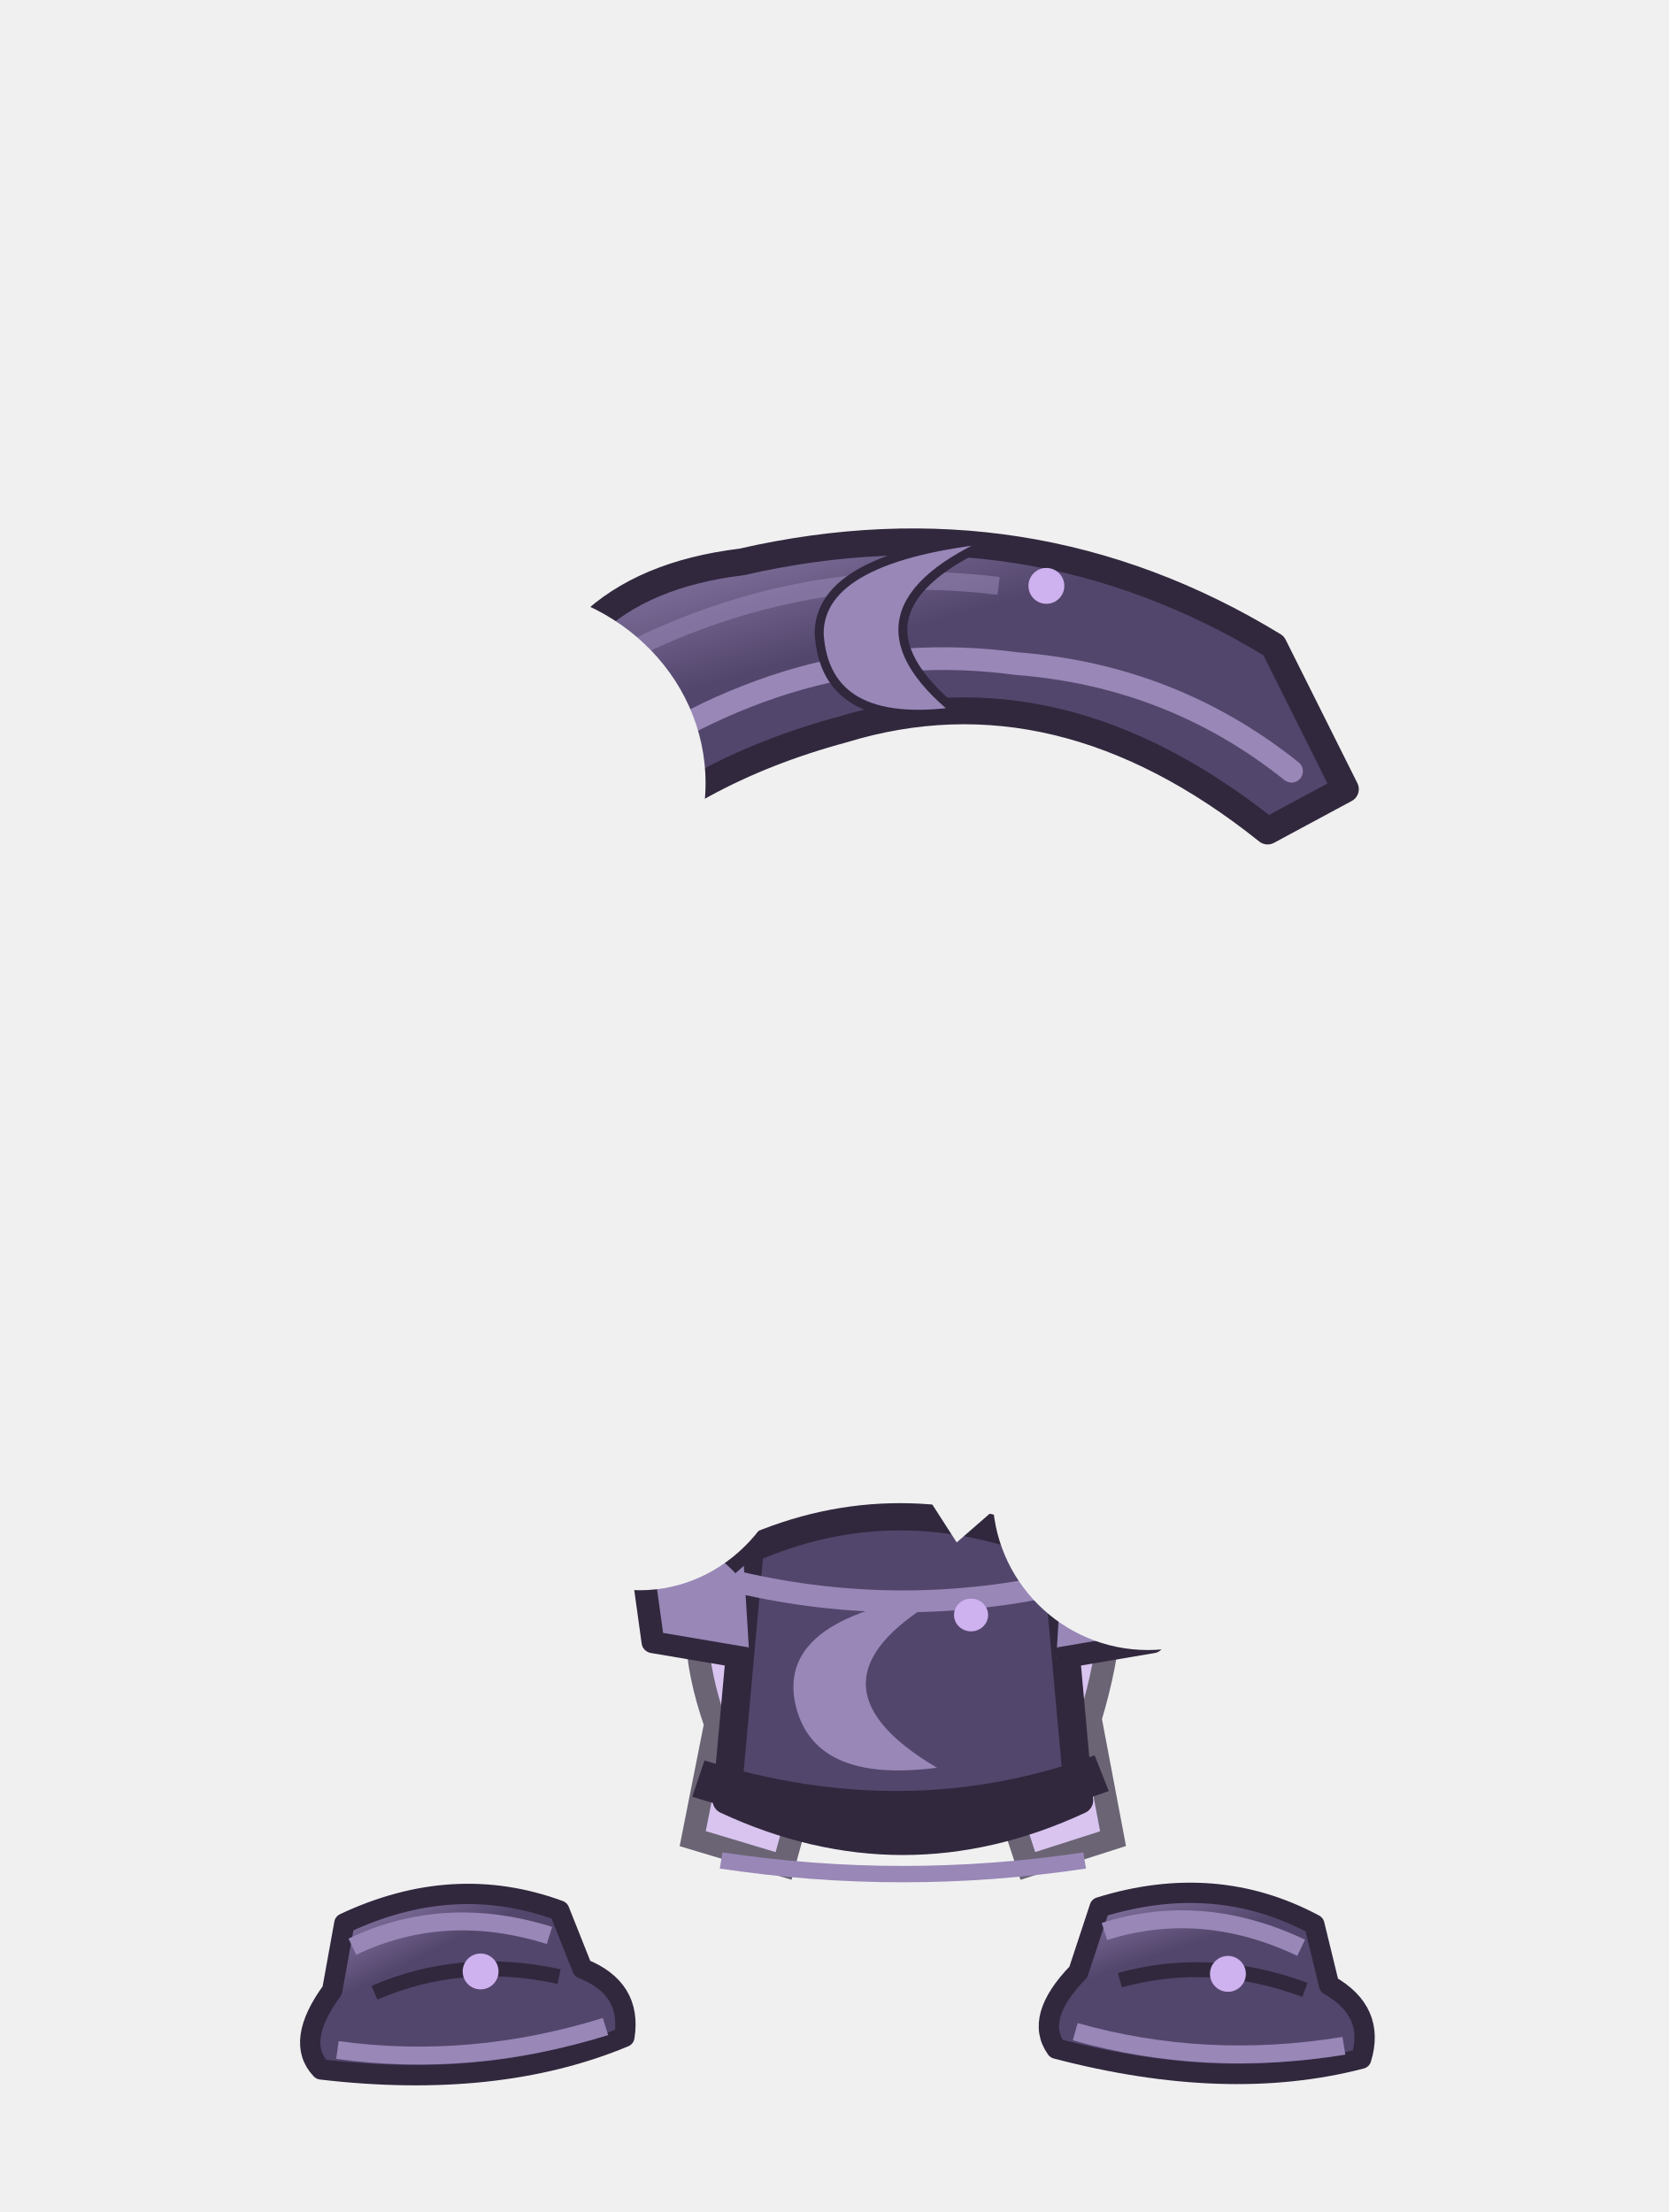
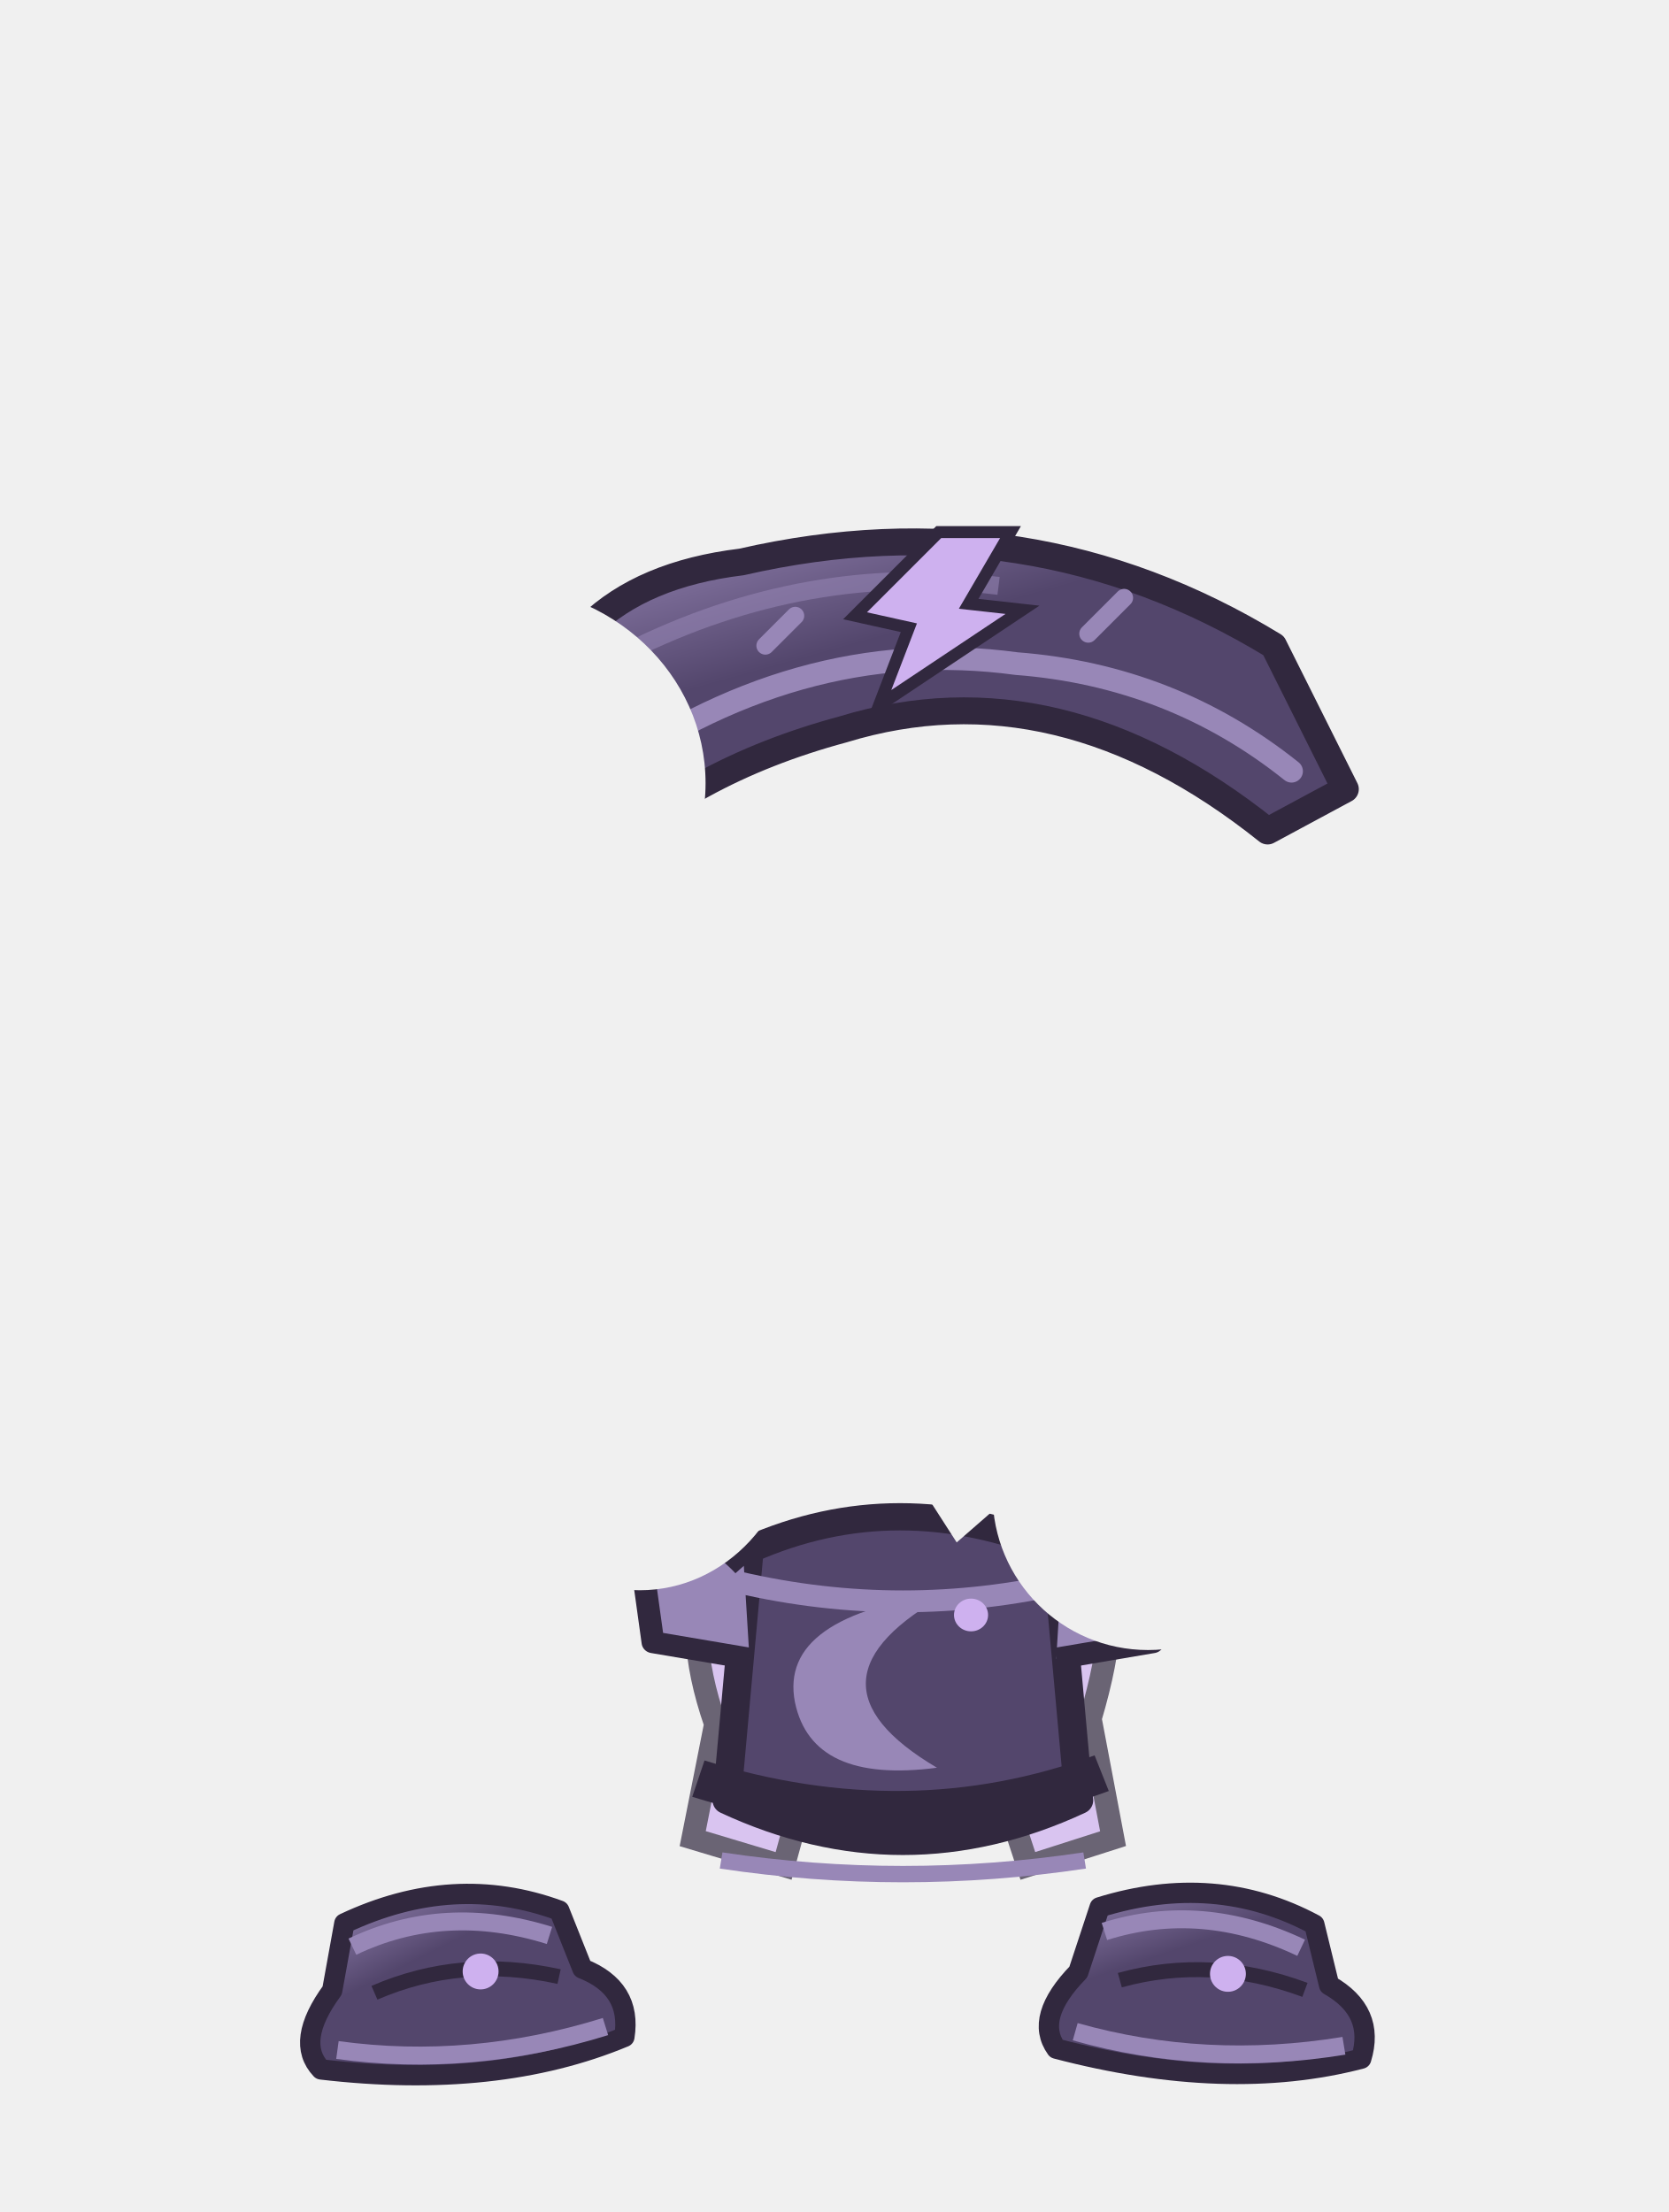
<svg xmlns="http://www.w3.org/2000/svg" width="279" height="370" viewBox="0 0 279 370" data-armor="shadow" data-phase="hurt" data-frame="6">
  <defs>
    <linearGradient id="metal" x1="0" y1="0" x2=".7" y2="1">
      <stop stop-color="#9887b7" />
      <stop offset=".4" stop-color="#53466c" />
      <stop offset="1" stop-color="#53466c" />
    </linearGradient>
    <mask id="details" maskUnits="userSpaceOnUse" x="0" y="0" width="279" height="370">
      <rect width="279" height="370" fill="white" />
      <g fill="black">
        <ellipse data-protect="flower" cx="83" cy="131" rx="35" ry="33" />
        <ellipse data-protect="paw" cx="107" cy="238" rx="26" ry="28" />
        <ellipse data-protect="paw" cx="192" cy="250" rx="26" ry="26" />
        <polygon data-protect="scarf" points="84,211 142,230 160,258 199,224" />
      </g>
    </mask>
  </defs>
  <g mask="url(#details)">
    <g transform="translate(78 337) rotate(-5)">
      <g data-part="boot">
        <path d="M-19 -17Q0 -24 17 -16L20 -6Q28 -2 26 6Q4 13 -25 7Q-29 2 -22 -6Z" fill="url(#metal)" stroke="#31283e" stroke-width="3.4" stroke-linejoin="round" />
        <path d="M-18 -13Q-2 -19 15 -12M-22 4Q0 9 23 4" fill="none" stroke="#9887b7" stroke-width="3" />
        <path d="M-15 -5Q0 -10 16 -5" fill="none" stroke="#31283e" stroke-width="2.5" />
        <circle cx="3" cy="-7" r="3" fill="#ceb1ef" />
      </g>
    </g>
    <g transform="translate(202 337) rotate(3)">
      <g data-part="boot">
        <path d="M-19 -17Q0 -24 17 -16L20 -6Q28 -2 26 6Q4 13 -25 7Q-29 2 -22 -6Z" fill="url(#metal)" stroke="#31283e" stroke-width="3.4" stroke-linejoin="round" />
        <path d="M-18 -13Q-2 -19 15 -12M-22 4Q0 9 23 4" fill="none" stroke="#9887b7" stroke-width="3" />
        <path d="M-15 -5Q0 -10 16 -5" fill="none" stroke="#31283e" stroke-width="2.5" />
        <circle cx="3" cy="-7" r="3" fill="#ceb1ef" />
      </g>
    </g>
    <g transform="translate(151 282) rotate(0)">
      <g data-part="chestplate" transform="translate(-47.5 -36.5) scale(0.95 0.9125)">
        <path d="M16 18Q11 29 17 47L13 68 29 73 34 54 66 54 72 73 87 68 83 46Q89 25 84 18" fill="#ceb1ef" opacity=".7" stroke="#31283e" stroke-width="4" />
        <path d="M23 15 Q49 3 77 15 L81 61 Q50 76 19 61Z" fill="#53466c" stroke="#31283e" stroke-width="5" stroke-linejoin="round" />
        <path d="M22 18Q12 7 4 17L6 32 23 35M78 18Q88 7 96 17L94 32 77 35" fill="#9887b7" stroke="#31283e" stroke-width="4" stroke-linejoin="round" />
        <path d="M21 21Q50 28 79 21" fill="none" stroke="#9887b7" stroke-width="4" />
        <path d="M14 57Q51 69 85 56" fill="none" stroke="#31283e" stroke-width="7" />
        <path d="M58 23Q30 39 56 55Q34 58 31 43Q28 27 58 23Z" fill="#9887b7" />
        <circle cx="62" cy="27" r="3" fill="#ceb1ef" />
        <path d="M18 72Q50 77 82 72" fill="none" stroke="#9887b7" stroke-width="3" />
      </g>
    </g>
    <g transform="translate(157 155) rotate(0)">
      <g data-part="helmet">
        <path d="M-69 -26Q-66 -57 -33 -61Q15 -72 56 -47L68 -23L55 -16Q20 -44 -16 -33Q-42 -26 -58 -10Z" fill="url(#metal)" stroke="#31283e" stroke-width="4.5" stroke-linejoin="round" />
        <path d="M-58 -24Q-24 -49 13 -44Q39 -42 59 -26" fill="none" stroke="#9887b7" stroke-width="3.8" stroke-linecap="round" />
        <path d="M-52 -46Q-22 -61 10 -57" fill="none" stroke="#9887b7" stroke-width="3" opacity=".55" />
-         <path d="M10 -65Q-18 -53 3 -36Q-19 -33 -20 -49Q-20 -62 10 -65Z" fill="#9887b7" stroke="#31283e" stroke-width="1.5" />
-         <circle cx="18" cy="-57" r="3" fill="#ceb1ef" />
+         <path d="M0 -66L-14 -52L-5 -50L-10 -37L14 -53L5 -54L12 -66Z" fill="#ceb1ef" stroke="#31283e" stroke-width="2" />
+         <path d="M-29 -47L-24 -52M25 -49L31 -55" stroke="#9887b7" stroke-width="3" stroke-linecap="round" />
      </g>
    </g>
  </g>
</svg>
